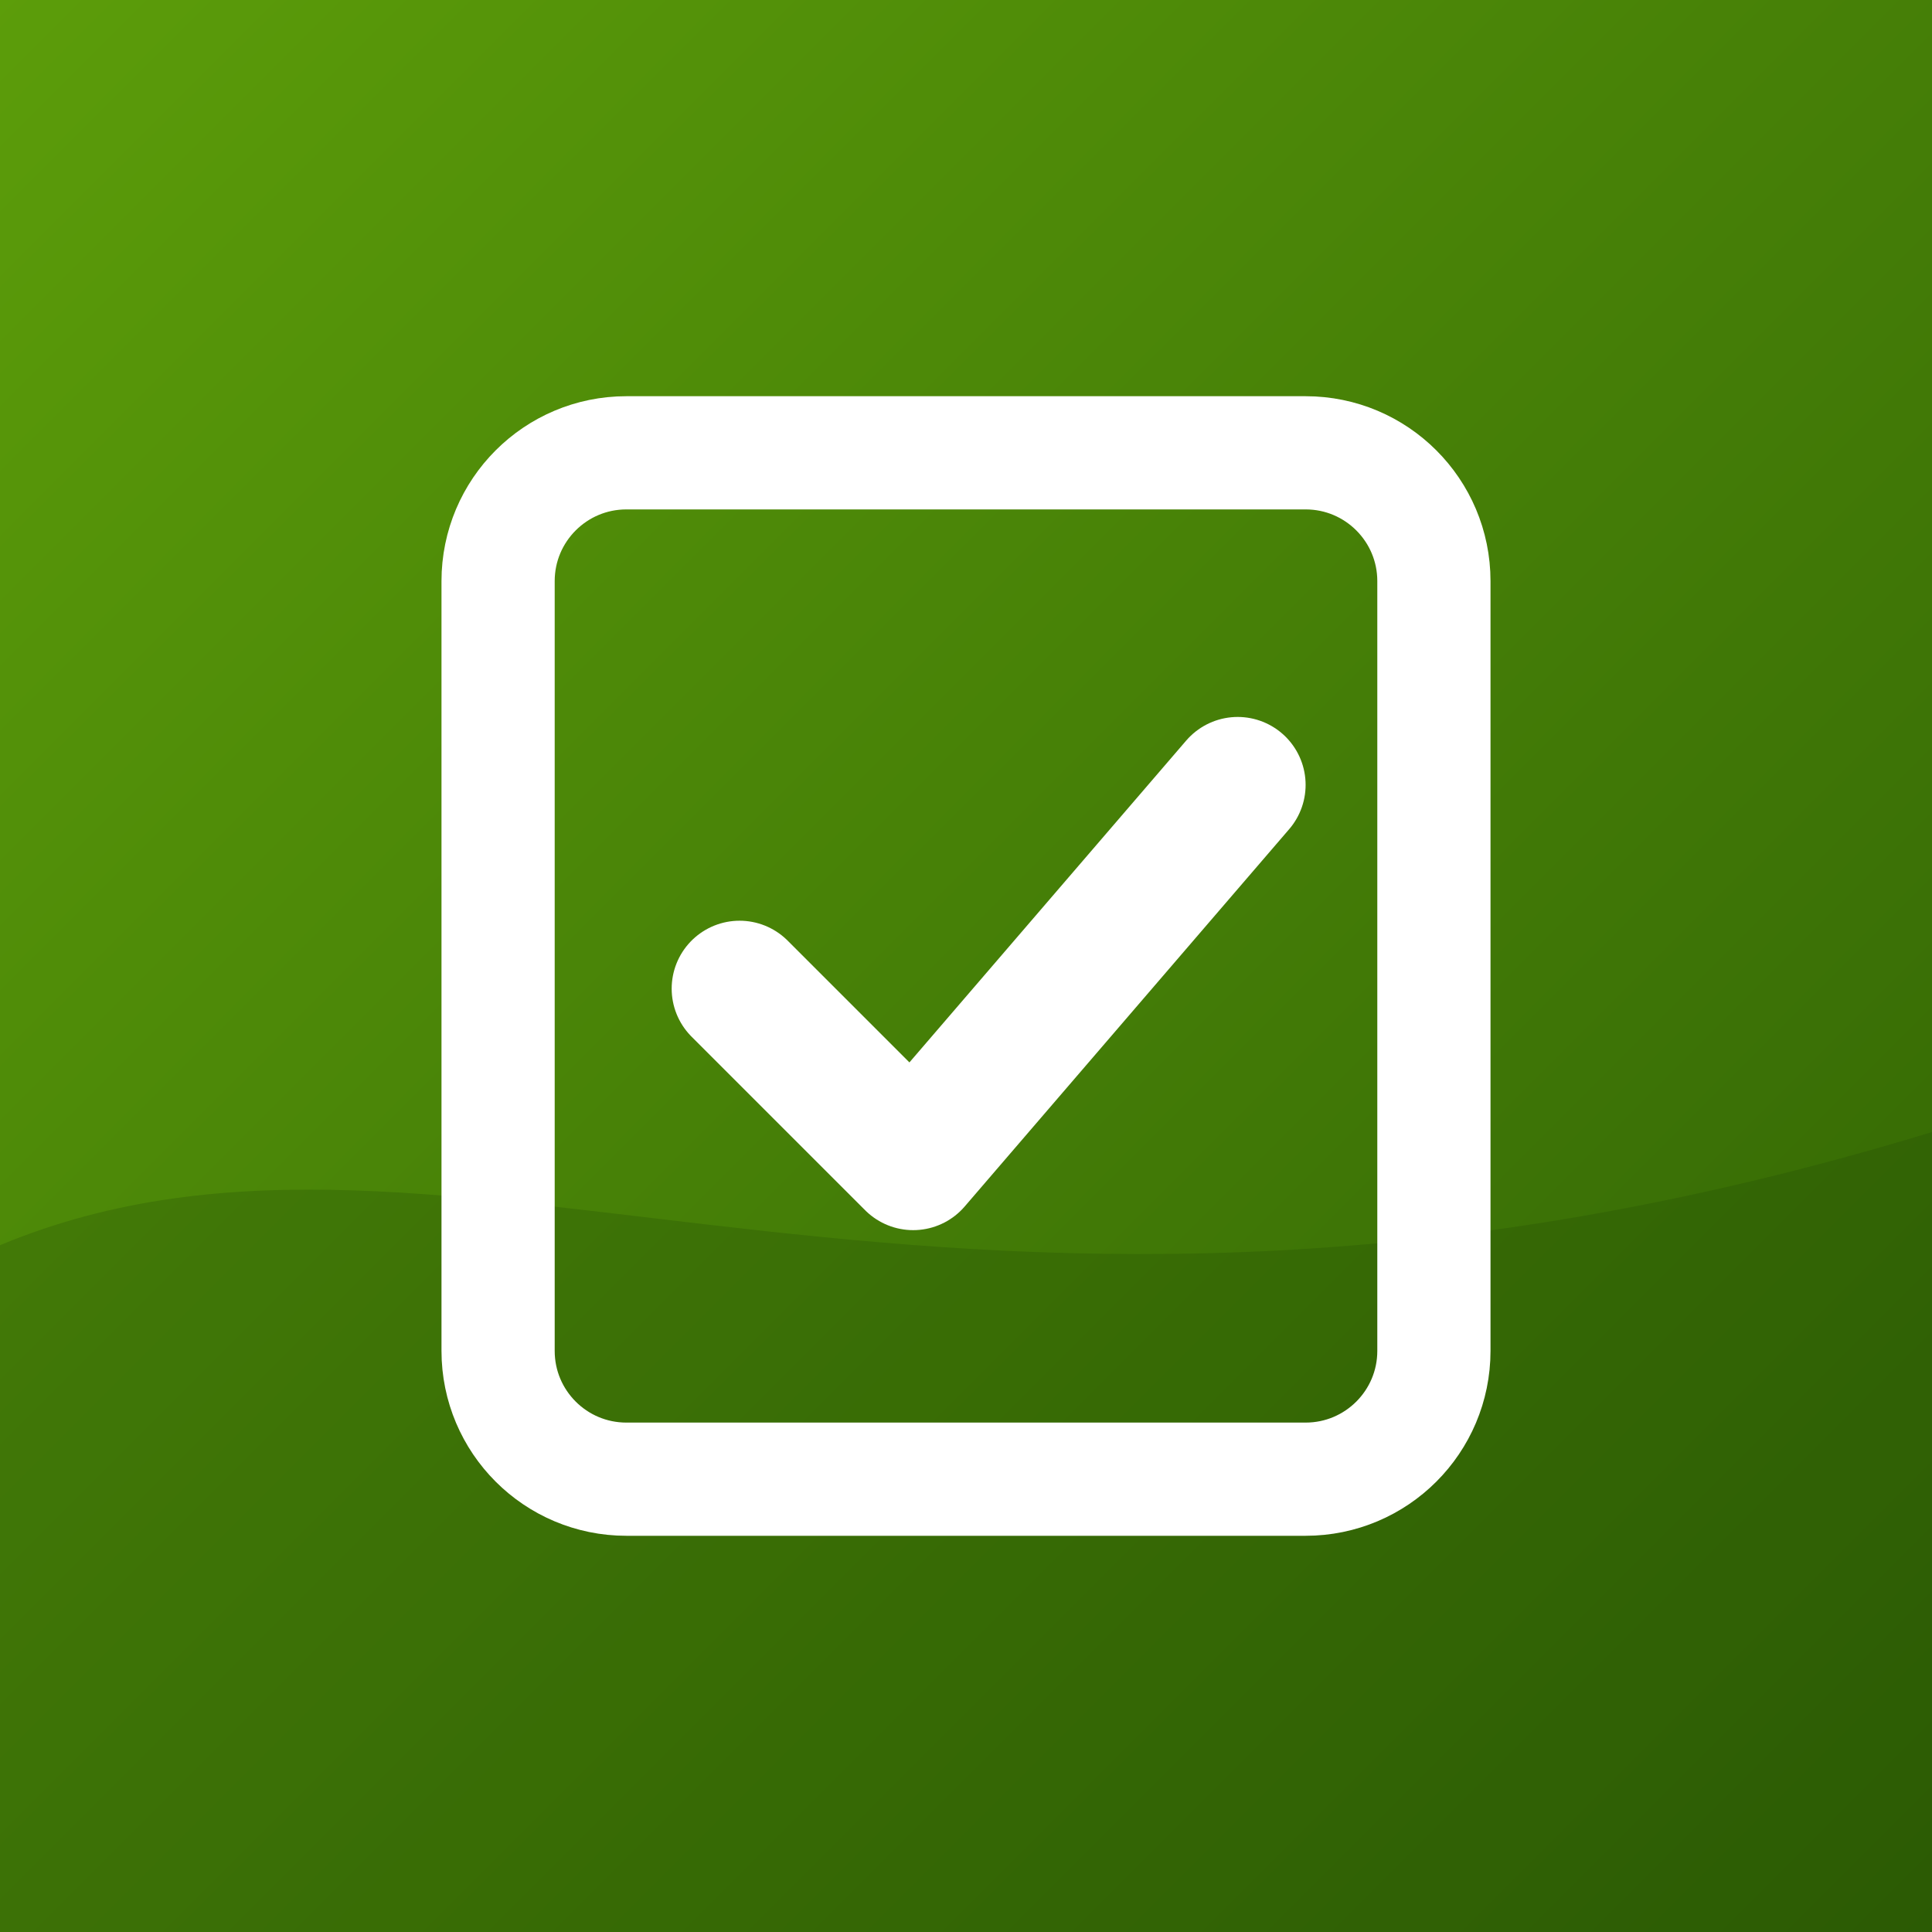
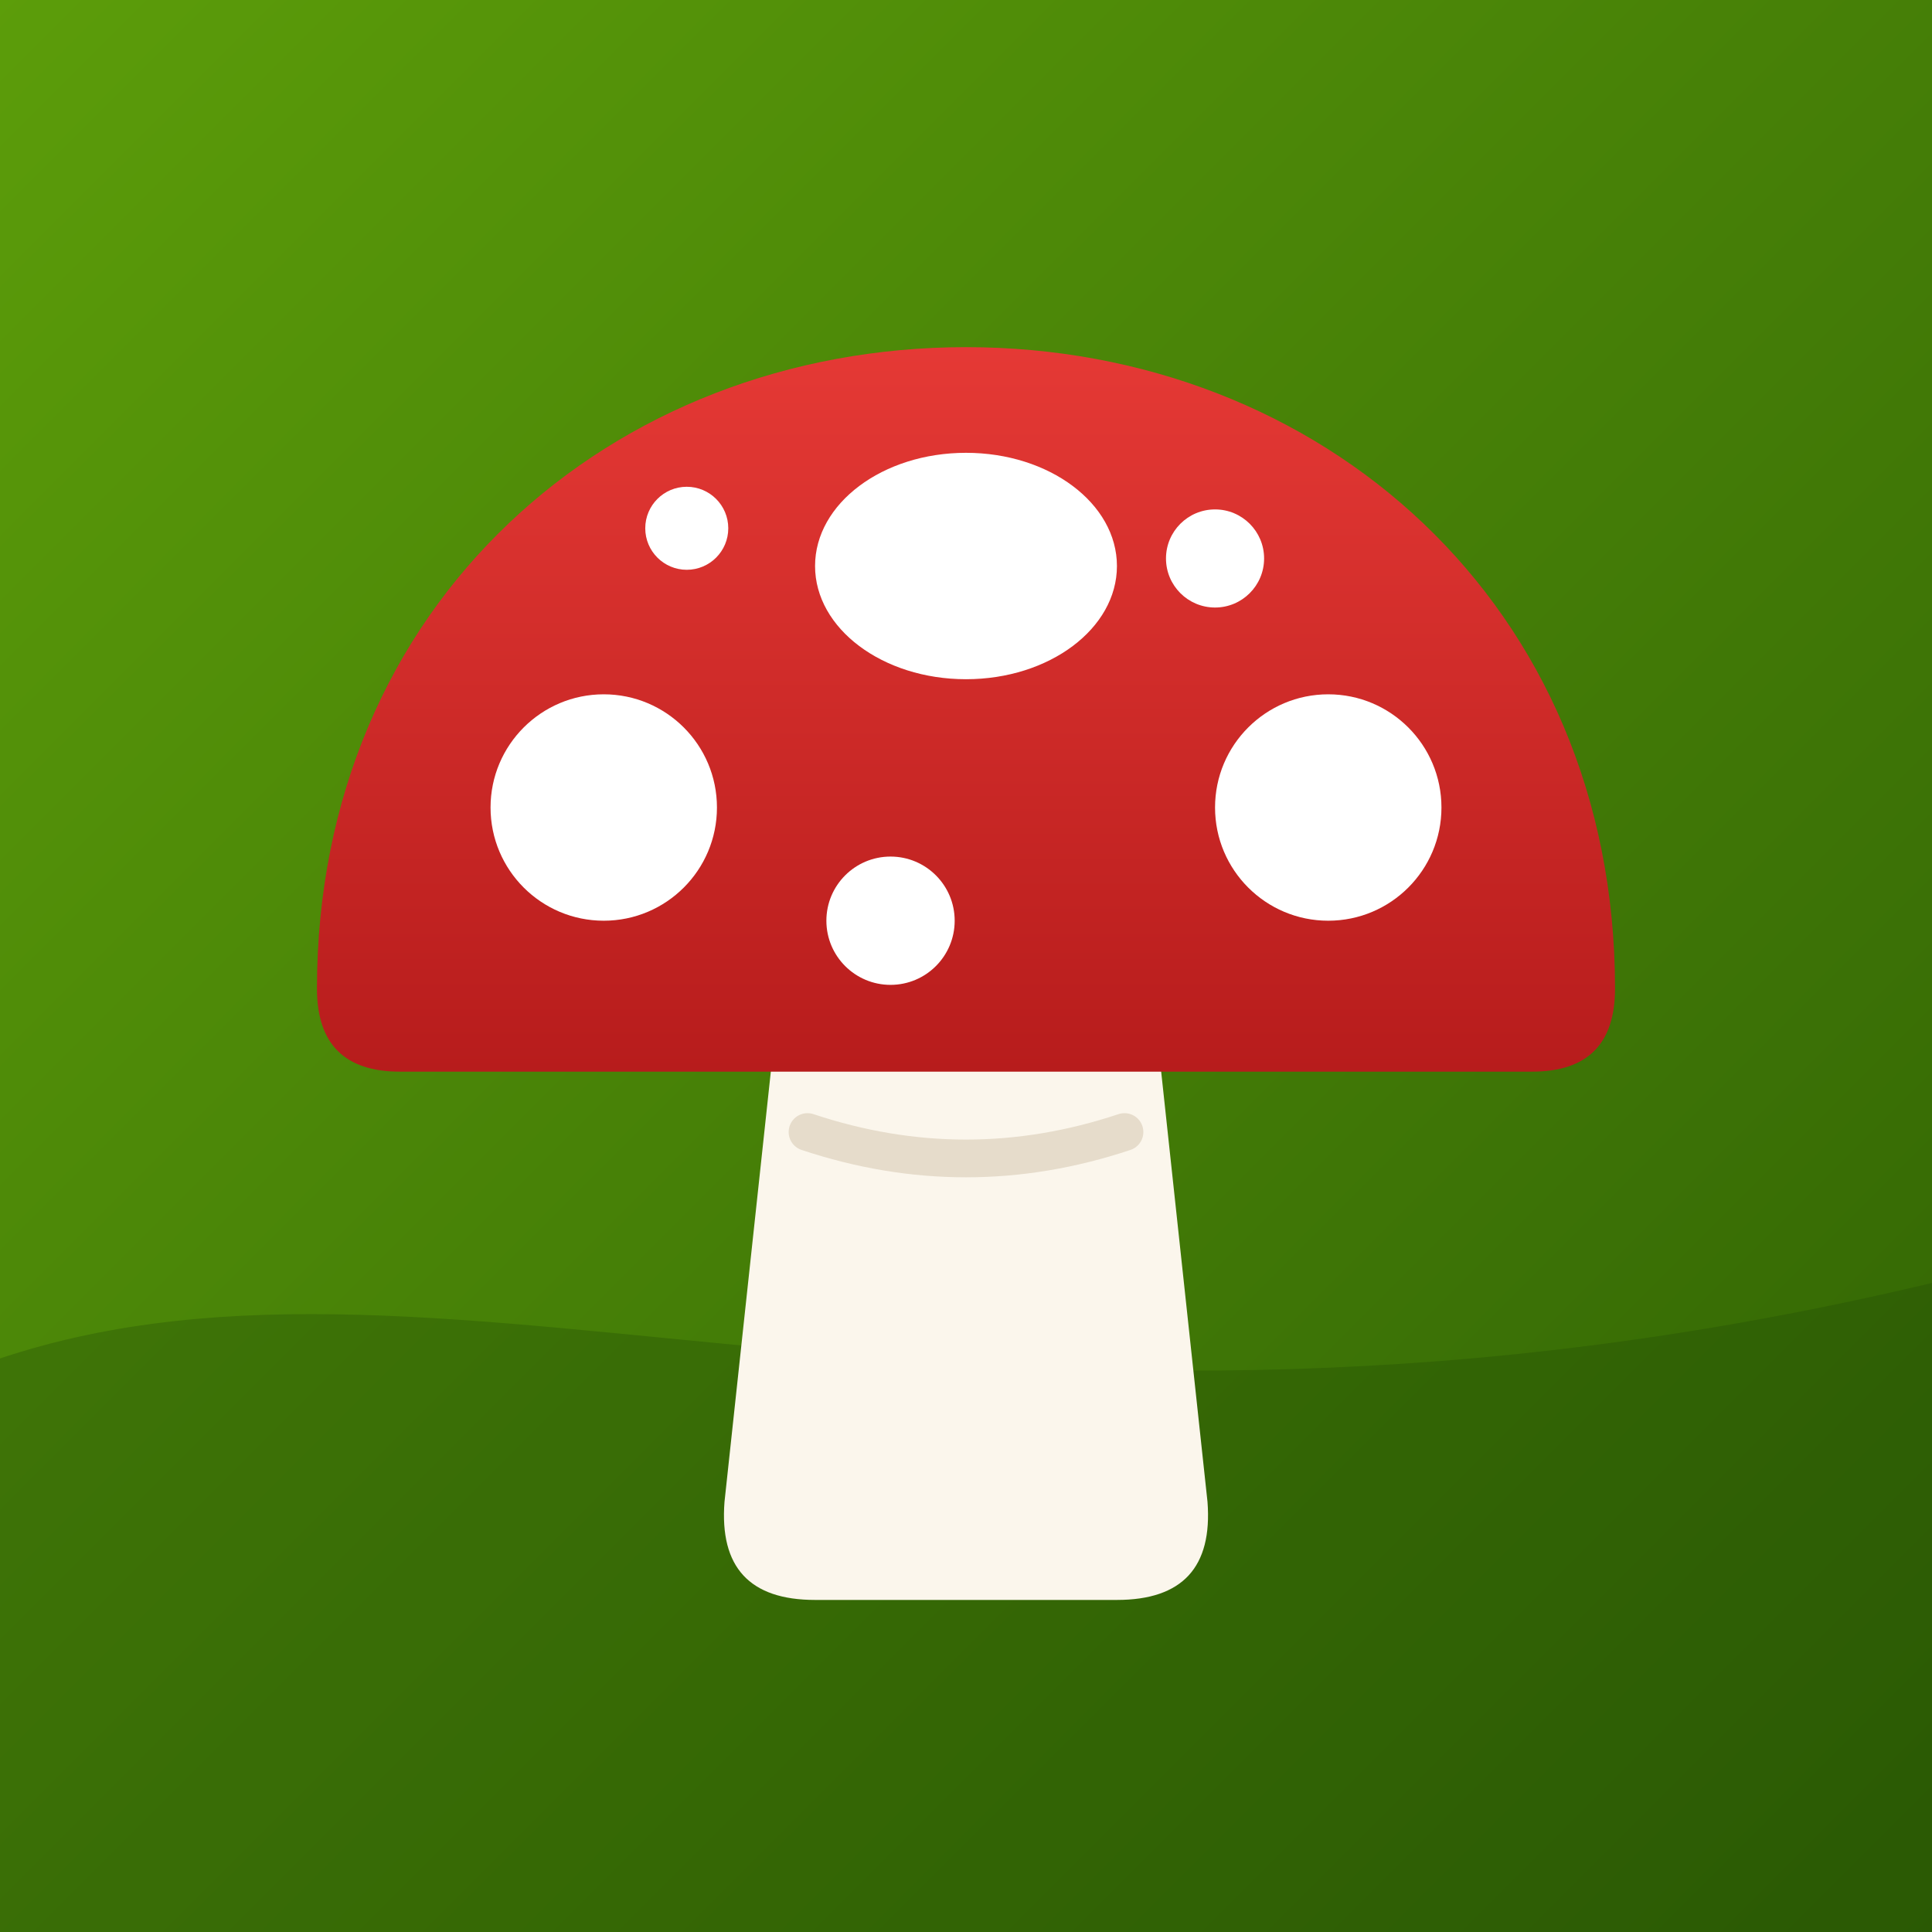
<svg xmlns="http://www.w3.org/2000/svg" viewBox="0 0 512 512">
  <defs>
    <linearGradient id="g" x1="0" y1="0" x2="1" y2="1">
      <stop offset="0" stop-color="#5c9d0a" />
      <stop offset="1" stop-color="#2f6104" />
    </linearGradient>
+     <linearGradient id="k" x1="0" y1="0" x2="0" y2="1">
+       <stop offset="0" stop-color="#e53935" />
+       <stop offset="1" stop-color="#b71c1c" />
+     </linearGradient>
  </defs>
  <rect width="512" height="512" fill="url(#g)" />
-   <path d="M0 330C120 280 250 380 512 300V512H0z" fill="#1f4702" opacity=".25" />
-   <rect x="132" y="120" width="248" height="272" rx="34" fill="none" stroke="#fff" stroke-width="30" />
-   <path d="M196 262l46 46 86-100" fill="none" stroke="#fff" stroke-width="36" stroke-linecap="round" stroke-linejoin="round" />
+   <path d="M0 360C120 320 260 400 512 340V512H0z" fill="#1f4702" opacity=".3" />
+   <path d="M206 268h100l14 130q2 26-24 26h-80q-26 0-24-26z" fill="#fbf6ec" />
+   <path d="M214 300q42 14 84 0" fill="none" stroke="#e6dccb" stroke-width="10" stroke-linecap="round" />
+   <path d="M84 262C84 160 162 92 256 92s172 68 172 170q0 22-22 22H106q-22 0-22-22z" fill="url(#k)" />
+   <ellipse cx="256" cy="150" rx="40" ry="30" fill="#fff" />
+   <circle cx="160" cy="214" r="30" fill="#fff" />
+   <circle cx="352" cy="214" r="30" fill="#fff" />
+   <circle cx="236" cy="244" r="17" fill="#fff" />
+   <circle cx="322" cy="148" r="13" fill="#fff" />
+   <circle cx="182" cy="140" r="11" fill="#fff" />
</svg>
